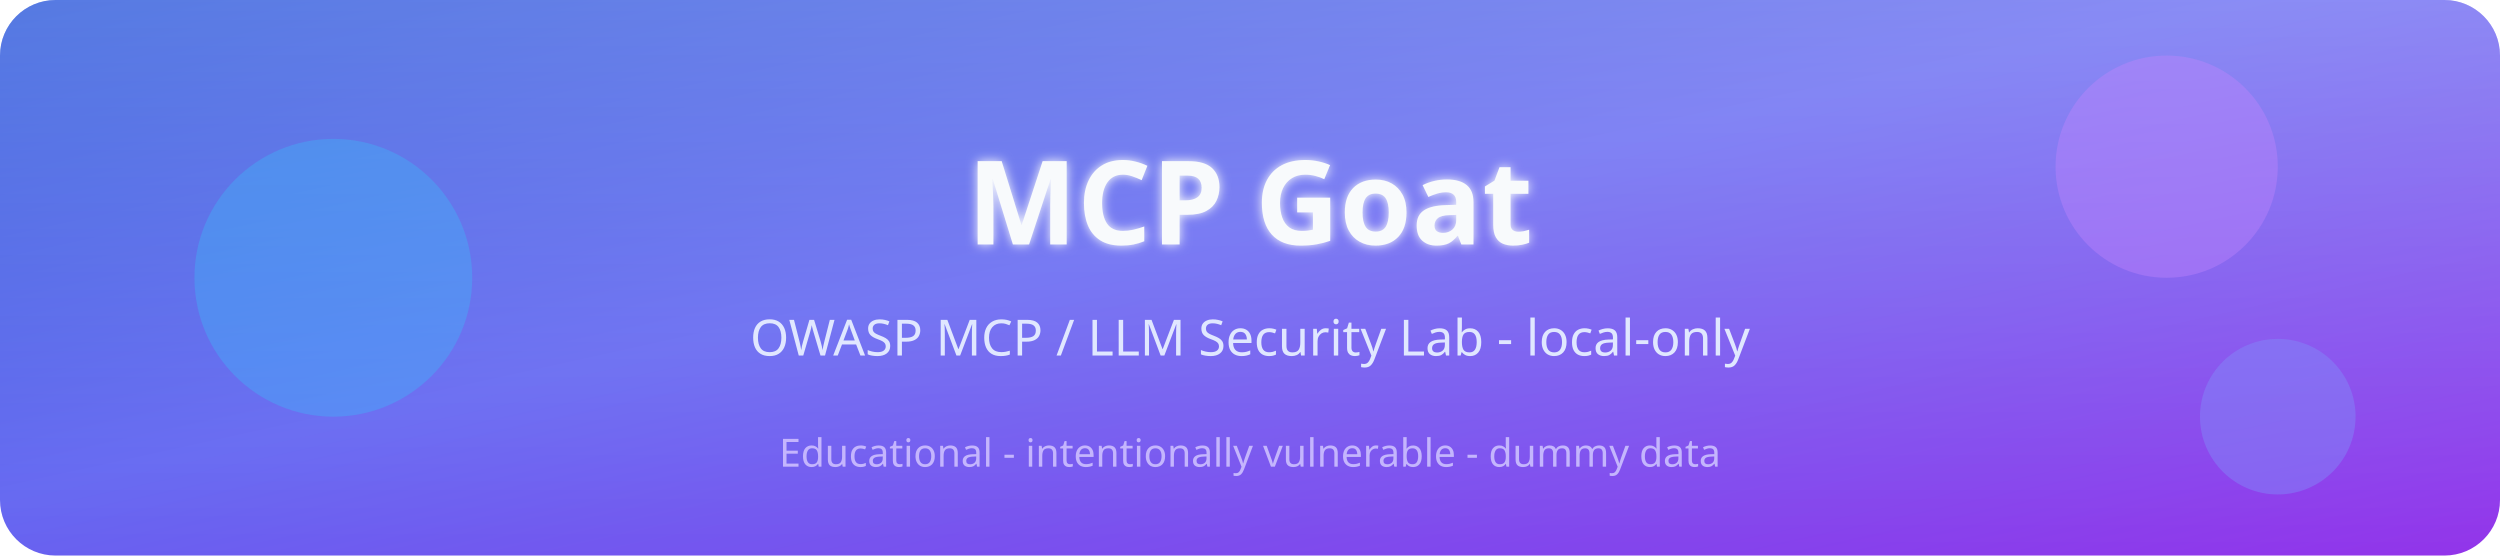
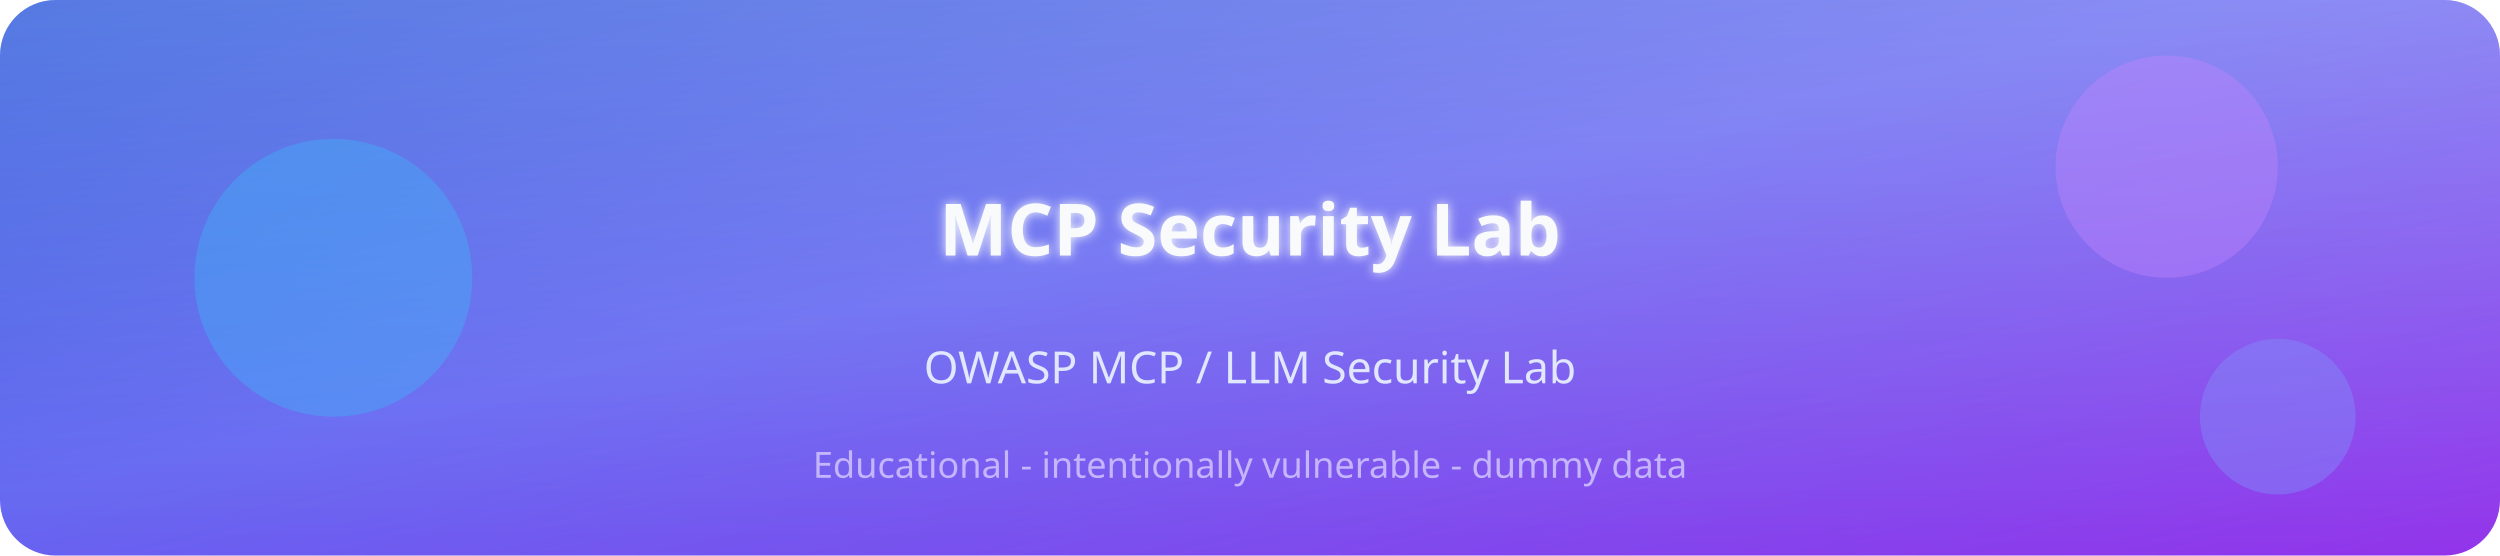
<svg xmlns="http://www.w3.org/2000/svg" viewBox="0 0 900 200" role="img" aria-labelledby="title desc">
  <defs>
    <linearGradient id="sky" x1="0%" y1="0%" x2="100%" y2="100%">
      <stop offset="0%" stop-color="#1d4ed8" />
      <stop offset="45%" stop-color="#6366f1" />
      <stop offset="100%" stop-color="#9333ea" />
    </linearGradient>
    <linearGradient id="glow" x1="0%" y1="0%" x2="0%" y2="100%">
      <stop offset="0%" stop-color="#ffffff" stop-opacity="0.25" />
      <stop offset="100%" stop-color="#ffffff" stop-opacity="0" />
    </linearGradient>
    <filter id="soft" x="-20%" y="-20%" width="140%" height="140%">
      <feGaussianBlur in="SourceGraphic" stdDeviation="2" result="b" />
      <feMerge>
        <feMergeNode in="b" />
        <feMergeNode in="SourceGraphic" />
      </feMerge>
    </filter>
  </defs>
  <rect width="900" height="200" rx="20" fill="url(#sky)" />
  <rect width="900" height="200" rx="20" fill="url(#glow)" />
  <circle cx="120" cy="100" r="50" fill="#38bdf8" opacity="0.35" />
  <circle cx="780" cy="60" r="40" fill="#c084fc" opacity="0.4" />
  <circle cx="820" cy="150" r="28" fill="#818cf8" opacity="0.45" />
-   <text x="450" y="88" text-anchor="middle" fill="#f8fafc" font-family="ui-sans-serif, system-ui, sans-serif" font-size="42" font-weight="700" filter="url(#soft)">MCP Goat</text>
-   <text x="450" y="128" text-anchor="middle" fill="#e0e7ff" font-family="ui-sans-serif, system-ui, sans-serif" font-size="18" font-weight="500">OWASP MCP / LLM Security Lab - local-only</text>
-   <text x="450" y="168" text-anchor="middle" fill="#c4b5fd" font-family="ui-sans-serif, system-ui, sans-serif" font-size="14">Educational - intentionally vulnerable - dummy data</text>
+   <text x="450" y="92" text-anchor="middle" fill="#f8fafc" font-family="ui-sans-serif, system-ui, sans-serif" font-size="26" font-weight="700" filter="url(#soft)">MCP Security Lab</text>
+   <text x="450" y="138" text-anchor="middle" fill="#e0e7ff" font-family="ui-sans-serif, system-ui, sans-serif" font-size="16" font-weight="500">OWASP MCP / LLM Security Lab</text>
+   <text x="450" y="172" text-anchor="middle" fill="#c4b5fd" font-family="ui-sans-serif, system-ui, sans-serif" font-size="13">Educational - intentionally vulnerable - dummy data</text>
</svg>
